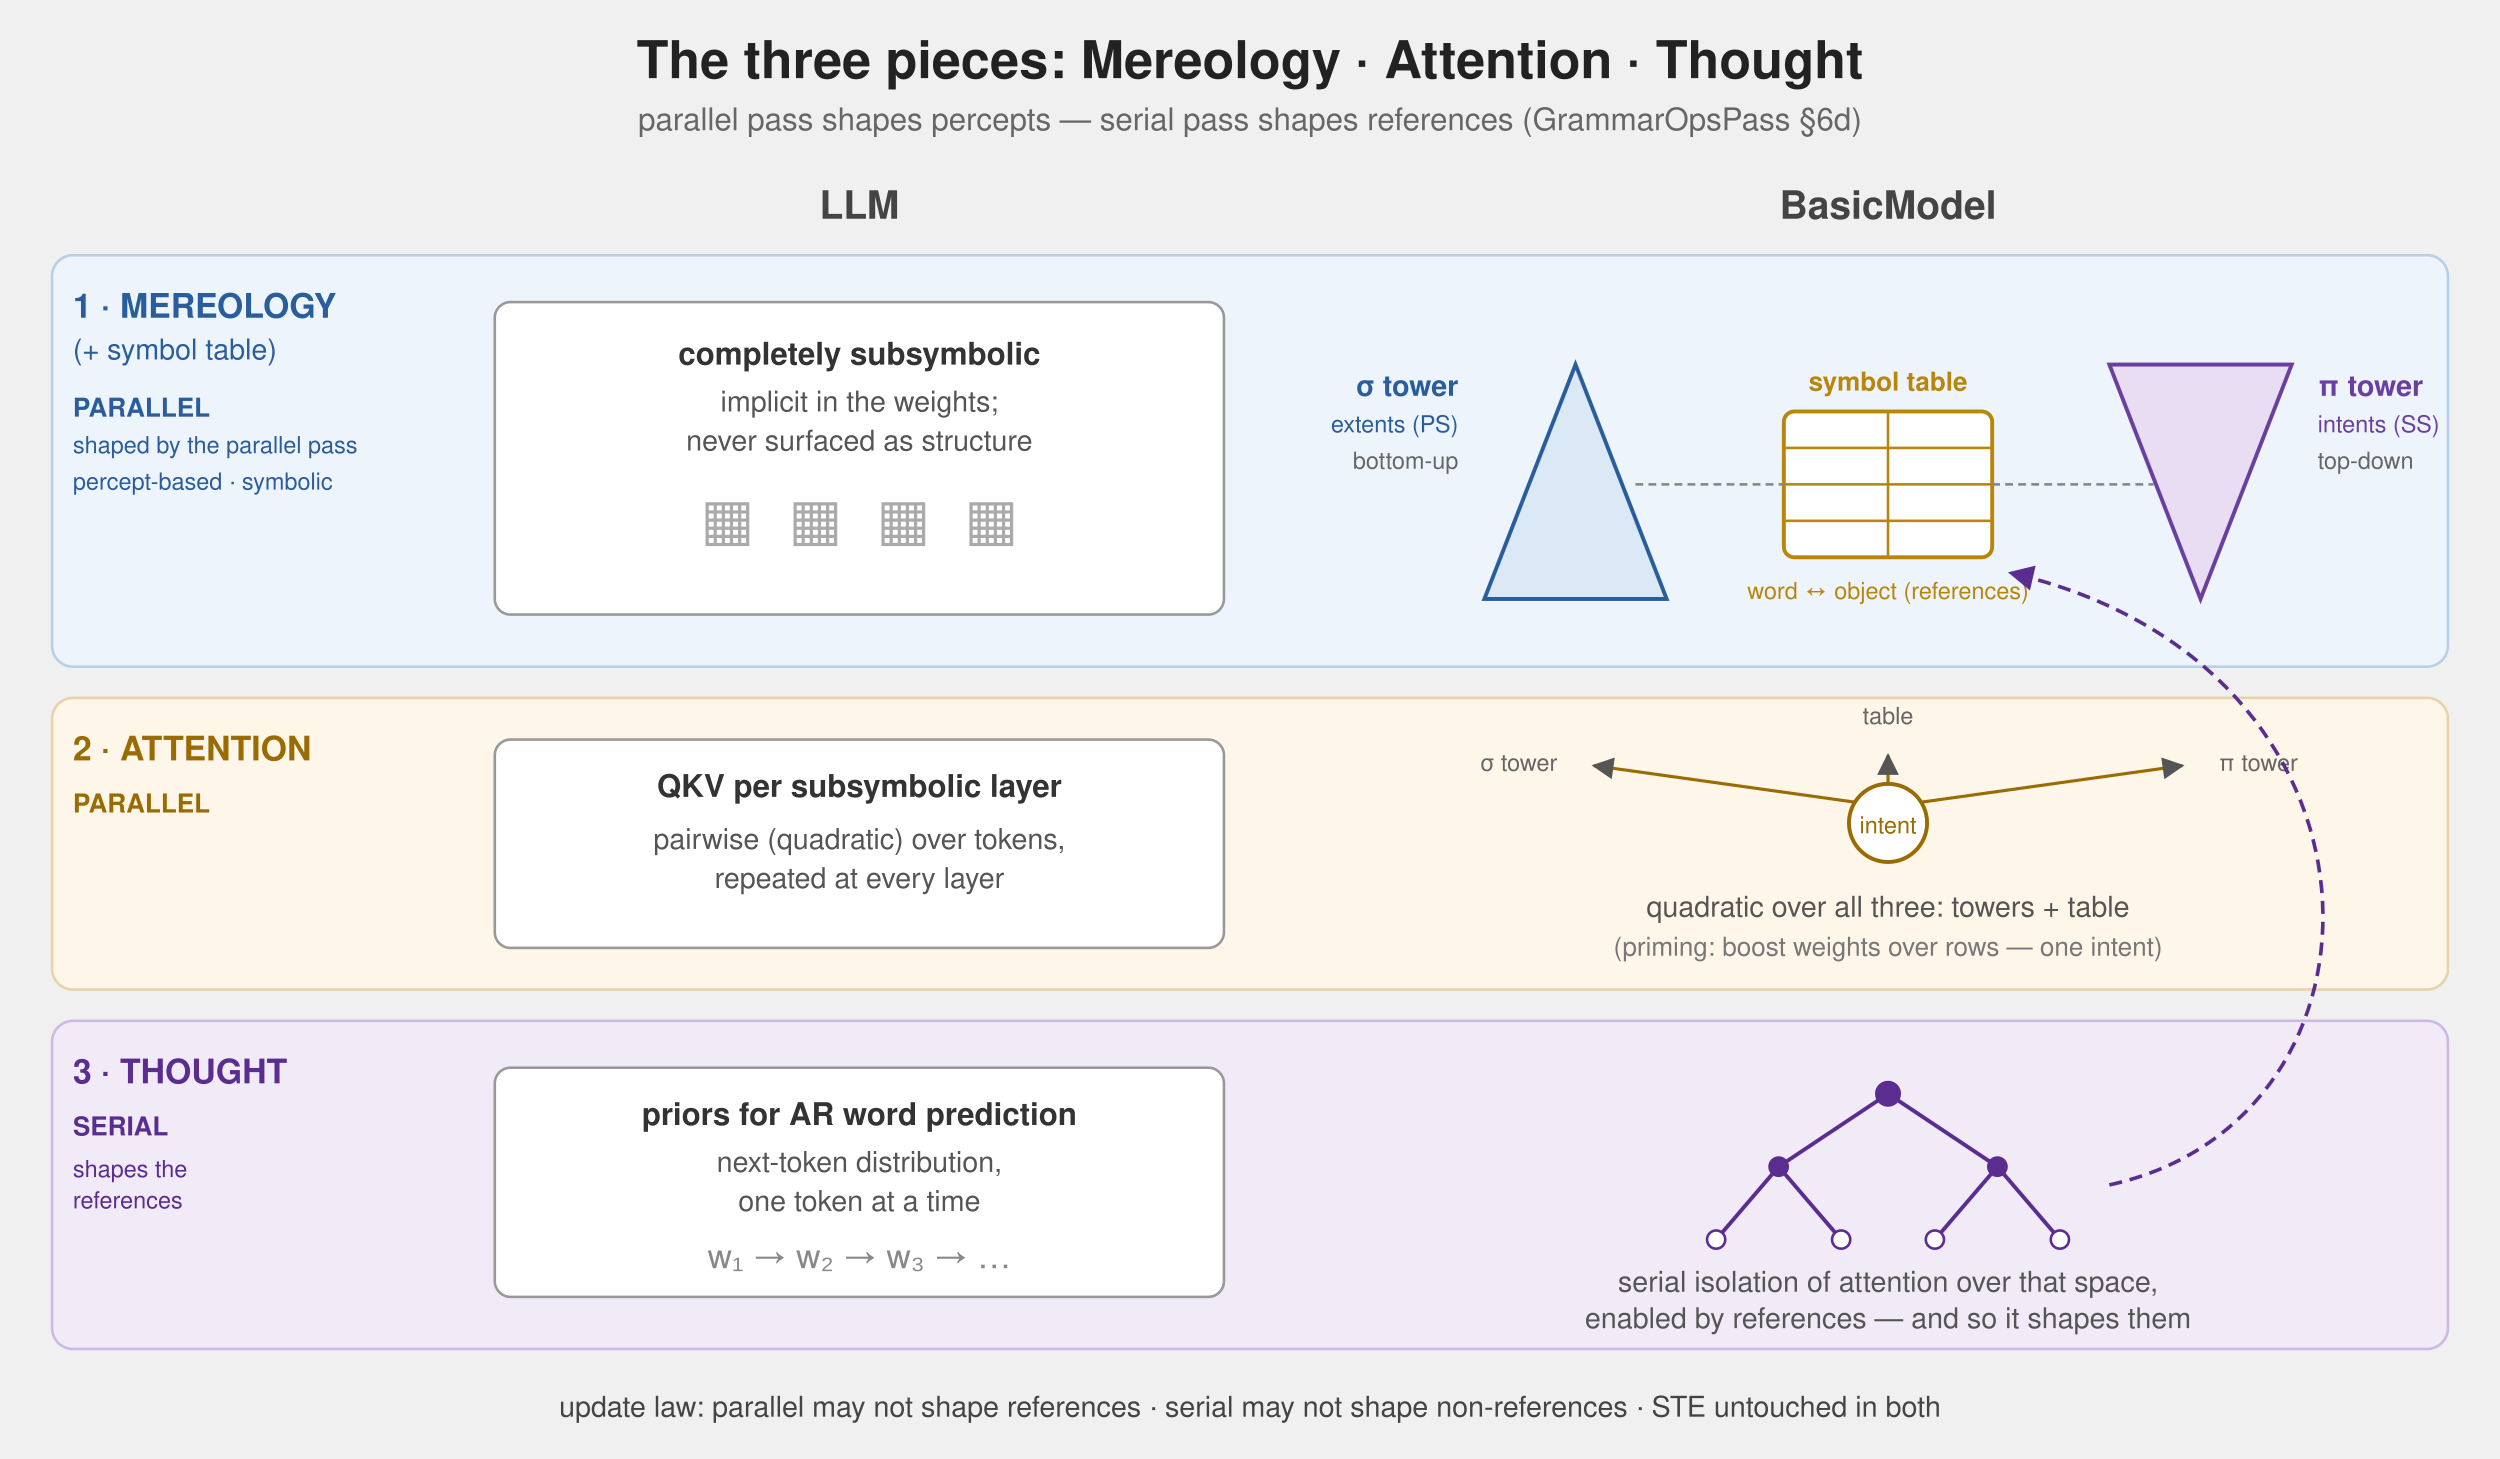
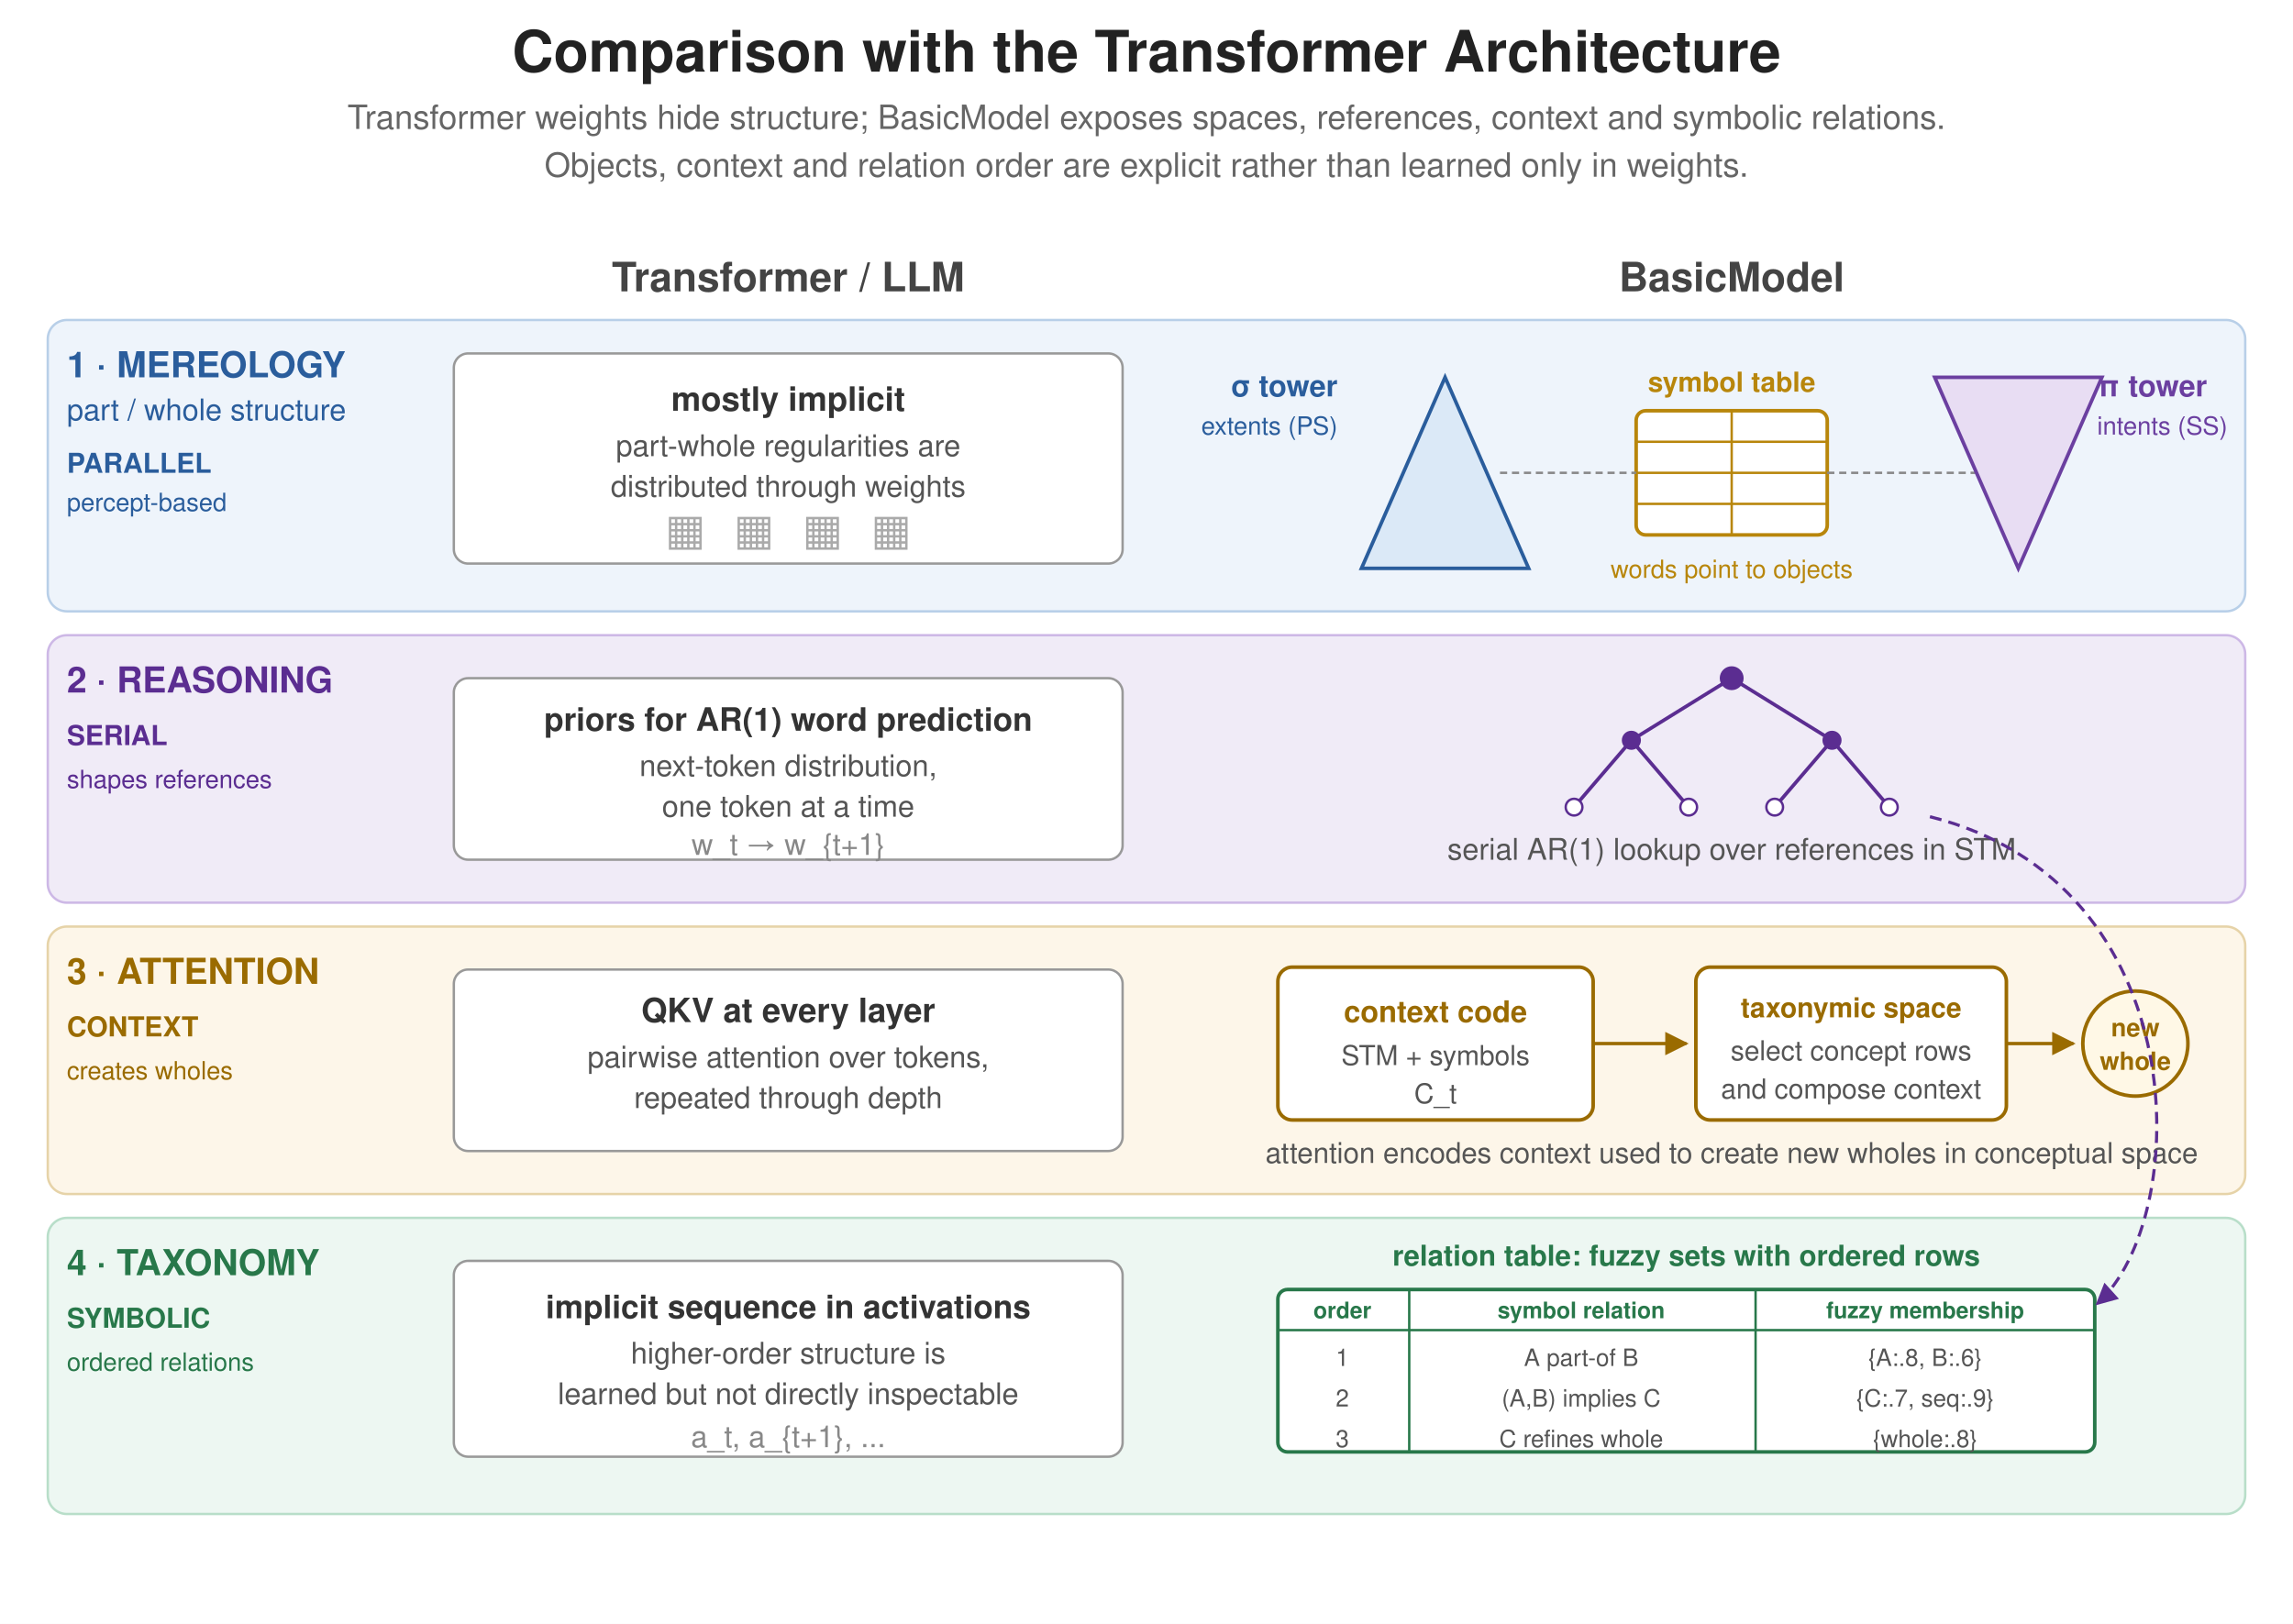
- <svg xmlns="http://www.w3.org/2000/svg" viewBox="0 0 960 560" font-family="Helvetica, Arial, sans-serif">
+ <svg xmlns="http://www.w3.org/2000/svg" viewBox="0 0 960 680" font-family="Helvetica, Arial, sans-serif">
  <defs>
    <marker id="arr" viewBox="0 0 10 10" refX="9" refY="5" markerWidth="7" markerHeight="7" orient="auto-start-reverse">
      <path d="M 0 0 L 10 5 L 0 10 z" fill="#555" />
    </marker>
    <marker id="arrP" viewBox="0 0 10 10" refX="9" refY="5" markerWidth="7" markerHeight="7" orient="auto-start-reverse">
      <path d="M 0 0 L 10 5 L 0 10 z" fill="#5b2d91" />
    </marker>
+     <marker id="arrA" viewBox="0 0 10 10" refX="9" refY="5" markerWidth="7" markerHeight="7" orient="auto-start-reverse">
+       <path d="M 0 0 L 10 5 L 0 10 z" fill="#9a6b00" />
+     </marker>
  </defs>
-   <text x="480" y="30" text-anchor="middle" font-size="20" font-weight="bold" fill="#222">The three pieces: Mereology · Attention · Thought</text>
-   <text x="480" y="50" text-anchor="middle" font-size="12" fill="#666">parallel pass shapes percepts — serial pass shapes references (GrammarOpsPass §6d)</text>
-   <text x="330" y="84" text-anchor="middle" font-size="15" font-weight="bold" fill="#444">LLM</text>
-   <text x="725" y="84" text-anchor="middle" font-size="15" font-weight="bold" fill="#444">BasicModel</text>
-   <rect x="20" y="98" width="920" height="158" rx="8" fill="#eef4fb" stroke="#b8cfe8" />
-   <text x="28" y="122" font-size="13" font-weight="bold" fill="#2a5d9c">1 · MEREOLOGY</text>
-   <text x="28" y="138" font-size="11" fill="#2a5d9c">(+ symbol table)</text>
-   <text x="28" y="160" font-size="10" font-weight="bold" fill="#2a5d9c">PARALLEL</text>
-   <text x="28" y="174" font-size="9" fill="#2a5d9c">shaped by the parallel pass</text>
-   <text x="28" y="188" font-size="9" fill="#2a5d9c">percept-based · symbolic</text>
-   <rect x="190" y="116" width="280" height="120" rx="6" fill="#fff" stroke="#999" />
-   <text x="330" y="140" text-anchor="middle" font-size="12" font-weight="bold" fill="#333">completely subsymbolic</text>
-   <text x="330" y="158" text-anchor="middle" font-size="11" fill="#555">implicit in the weights;</text>
-   <text x="330" y="173" text-anchor="middle" font-size="11" fill="#555">never surfaced as structure</text>
-   <text x="330" y="207" text-anchor="middle" font-size="22" fill="#aaa" letter-spacing="3">▦ ▦ ▦ ▦</text>
-   <text x="560" y="152" text-anchor="end" font-size="11" font-weight="bold" fill="#2a5d9c">σ tower</text>
-   <text x="560" y="166" text-anchor="end" font-size="9" fill="#2a5d9c">extents (PS)</text>
-   <text x="560" y="180" text-anchor="end" font-size="9" fill="#666">bottom-up</text>
-   <path d="M 570 230 L 640 230 L 605 140 Z" fill="#dbe9f7" stroke="#2a5d9c" stroke-width="1.5" />
-   <text x="725" y="150" text-anchor="middle" font-size="10" font-weight="bold" fill="#b8860b">symbol table</text>
-   <rect x="685" y="158" width="80" height="56" rx="4" fill="#fff" stroke="#b8860b" stroke-width="1.5" />
-   <line x1="685" y1="172" x2="765" y2="172" stroke="#b8860b" />
-   <line x1="685" y1="186" x2="765" y2="186" stroke="#b8860b" />
-   <line x1="685" y1="200" x2="765" y2="200" stroke="#b8860b" />
-   <line x1="725" y1="158" x2="725" y2="214" stroke="#b8860b" />
-   <text x="725" y="230" text-anchor="middle" font-size="9" fill="#b8860b">word ↔ object (references)</text>
-   <line x1="628" y1="186" x2="685" y2="186" stroke="#888" stroke-dasharray="3,2" />
-   <line x1="765" y1="186" x2="827" y2="186" stroke="#888" stroke-dasharray="3,2" />
-   <path d="M 810 140 L 880 140 L 845 230 Z" fill="#e8ddf3" stroke="#6b3fa0" stroke-width="1.5" />
-   <text x="890" y="152" text-anchor="start" font-size="11" font-weight="bold" fill="#6b3fa0">π tower</text>
-   <text x="890" y="166" text-anchor="start" font-size="9" fill="#6b3fa0">intents (SS)</text>
-   <text x="890" y="180" text-anchor="start" font-size="9" fill="#666">top-down</text>
-   <rect x="20" y="268" width="920" height="112" rx="8" fill="#fdf6e9" stroke="#e6d3a8" />
-   <text x="28" y="292" font-size="13" font-weight="bold" fill="#9a6b00">2 · ATTENTION</text>
-   <text x="28" y="312" font-size="10" font-weight="bold" fill="#9a6b00">PARALLEL</text>
-   <rect x="190" y="284" width="280" height="80" rx="6" fill="#fff" stroke="#999" />
-   <text x="330" y="306" text-anchor="middle" font-size="12" font-weight="bold" fill="#333">QKV per subsymbolic layer</text>
-   <text x="330" y="326" text-anchor="middle" font-size="11" fill="#555">pairwise (quadratic) over tokens,</text>
-   <text x="330" y="341" text-anchor="middle" font-size="11" fill="#555">repeated at every layer</text>
-   <text x="598" y="296" text-anchor="end" font-size="9" fill="#666">σ tower</text>
-   <text x="725" y="278" text-anchor="middle" font-size="9" fill="#666">table</text>
-   <text x="852" y="296" text-anchor="start" font-size="9" fill="#666">π tower</text>
-   <circle cx="725" cy="316" r="15" fill="#fff" stroke="#9a6b00" stroke-width="1.5" />
-   <text x="725" y="320" text-anchor="middle" font-size="9" fill="#9a6b00">intent</text>
-   <line x1="712" y1="308" x2="612" y2="294" stroke="#9a6b00" stroke-width="1.2" marker-end="url(#arr)" />
-   <line x1="738" y1="308" x2="838" y2="294" stroke="#9a6b00" stroke-width="1.2" marker-end="url(#arr)" />
-   <line x1="725" y1="301" x2="725" y2="290" stroke="#9a6b00" stroke-width="1.2" marker-end="url(#arr)" />
-   <text x="725" y="352" text-anchor="middle" font-size="11" fill="#555">quadratic over all three: towers + table</text>
-   <text x="725" y="367" text-anchor="middle" font-size="10" fill="#777">(priming: boost weights over rows — one intent)</text>
-   <rect x="20" y="392" width="920" height="126" rx="8" fill="#f0ebf7" stroke="#cdb8e6" />
-   <text x="28" y="416" font-size="13" font-weight="bold" fill="#5b2d91">3 · THOUGHT</text>
-   <text x="28" y="436" font-size="10" font-weight="bold" fill="#5b2d91">SERIAL</text>
-   <text x="28" y="452" font-size="9" fill="#5b2d91">shapes the</text>
-   <text x="28" y="464" font-size="9" fill="#5b2d91">references</text>
-   <rect x="190" y="410" width="280" height="88" rx="6" fill="#fff" stroke="#999" />
-   <text x="330" y="432" text-anchor="middle" font-size="12" font-weight="bold" fill="#333">priors for AR word prediction</text>
-   <text x="330" y="450" text-anchor="middle" font-size="11" fill="#555">next-token distribution,</text>
-   <text x="330" y="465" text-anchor="middle" font-size="11" fill="#555">one token at a time</text>
-   <text x="330" y="487" text-anchor="middle" font-size="13" fill="#888">w₁ → w₂ → w₃ → …</text>
-   <line x1="725" y1="420" x2="683" y2="448" stroke="#5b2d91" stroke-width="1.5" />
-   <line x1="725" y1="420" x2="767" y2="448" stroke="#5b2d91" stroke-width="1.5" />
-   <line x1="683" y1="448" x2="659" y2="476" stroke="#5b2d91" stroke-width="1.5" />
-   <line x1="683" y1="448" x2="707" y2="476" stroke="#5b2d91" stroke-width="1.5" />
-   <line x1="767" y1="448" x2="743" y2="476" stroke="#5b2d91" stroke-width="1.5" />
-   <line x1="767" y1="448" x2="791" y2="476" stroke="#5b2d91" stroke-width="1.5" />
-   <circle cx="725" cy="420" r="5" fill="#5b2d91" />
-   <circle cx="683" cy="448" r="4" fill="#5b2d91" />
-   <circle cx="767" cy="448" r="4" fill="#5b2d91" />
-   <circle cx="659" cy="476" r="3.5" fill="#fff" stroke="#5b2d91" />
-   <circle cx="707" cy="476" r="3.5" fill="#fff" stroke="#5b2d91" />
-   <circle cx="743" cy="476" r="3.5" fill="#fff" stroke="#5b2d91" />
-   <circle cx="791" cy="476" r="3.5" fill="#fff" stroke="#5b2d91" />
-   <text x="725" y="496" text-anchor="middle" font-size="11" fill="#555">serial isolation of attention over that space,</text>
-   <text x="725" y="510" text-anchor="middle" font-size="11" fill="#555">enabled by references — and so it shapes them</text>
-   <path d="M 810 455 C 925 430 925 255 772 220" fill="none" stroke="#5b2d91" stroke-width="1.4" stroke-dasharray="5,3" marker-end="url(#arrP)" />
-   <text x="480" y="544" text-anchor="middle" font-size="11" fill="#444">update law: parallel may not shape references · serial may not shape non-references · STE untouched in both</text>
+   <rect width="960" height="680" fill="#ffffff" />
+   <text x="480" y="30" text-anchor="middle" font-size="24" font-weight="bold" fill="#222">Comparison with the Transformer Architecture</text>
+   <text x="480" y="54" text-anchor="middle" font-size="14" fill="#666">Transformer weights hide structure; BasicModel exposes spaces, references, context and symbolic relations.</text>
+   <text x="480" y="74" text-anchor="middle" font-size="14" fill="#666">Objects, context and relation order are explicit rather than learned only in weights.</text>
+   <g transform="translate(0 40)">
+     <text x="330" y="82" text-anchor="middle" font-size="17" font-weight="bold" fill="#444">Transformer / LLM</text>
+     <text x="725" y="82" text-anchor="middle" font-size="17" font-weight="bold" fill="#444">BasicModel</text>
+     <rect x="20" y="94" width="920" height="122" rx="8" fill="#eef4fb" stroke="#b8cfe8" />
+     <text x="28" y="118" font-size="15" font-weight="bold" fill="#2a5d9c">1 · MEREOLOGY</text>
+     <text x="28" y="136" font-size="12.5" fill="#2a5d9c">part / whole structure</text>
+     <text x="28" y="158" font-size="11.5" font-weight="bold" fill="#2a5d9c">PARALLEL</text>
+     <text x="28" y="174" font-size="10.5" fill="#2a5d9c">percept-based</text>
+     <rect x="190" y="108" width="280" height="88" rx="6" fill="#fff" stroke="#999" />
+     <text x="330" y="132" text-anchor="middle" font-size="14" font-weight="bold" fill="#333">mostly implicit</text>
+     <text x="330" y="151" text-anchor="middle" font-size="12.5" fill="#555">part-whole regularities are</text>
+     <text x="330" y="168" text-anchor="middle" font-size="12.5" fill="#555">distributed through weights</text>
+     <text x="330" y="188" text-anchor="middle" font-size="18" fill="#aaa" letter-spacing="3">▦ ▦ ▦ ▦</text>
+     <text x="560" y="126" text-anchor="end" font-size="12.5" font-weight="bold" fill="#2a5d9c">σ tower</text>
+     <text x="560" y="142" text-anchor="end" font-size="10.5" fill="#2a5d9c">extents (PS)</text>
+     <path d="M 570 198 L 640 198 L 605 118 Z" fill="#dbe9f7" stroke="#2a5d9c" stroke-width="1.5" />
+     <text x="725" y="124" text-anchor="middle" font-size="11.5" font-weight="bold" fill="#b8860b">symbol table</text>
+     <rect x="685" y="132" width="80" height="52" rx="4" fill="#fff" stroke="#b8860b" stroke-width="1.5" />
+     <line x1="685" y1="145" x2="765" y2="145" stroke="#b8860b" />
+     <line x1="685" y1="158" x2="765" y2="158" stroke="#b8860b" />
+     <line x1="685" y1="171" x2="765" y2="171" stroke="#b8860b" />
+     <line x1="725" y1="132" x2="725" y2="184" stroke="#b8860b" />
+     <text x="725" y="202" text-anchor="middle" font-size="10.5" fill="#b8860b">words point to objects</text>
+     <line x1="628" y1="158" x2="685" y2="158" stroke="#888" stroke-dasharray="3,2" />
+     <line x1="765" y1="158" x2="827" y2="158" stroke="#888" stroke-dasharray="3,2" />
+     <path d="M 810 118 L 880 118 L 845 198 Z" fill="#e8ddf3" stroke="#6b3fa0" stroke-width="1.5" />
+     <text x="878" y="126" text-anchor="start" font-size="12.5" font-weight="bold" fill="#6b3fa0">π tower</text>
+     <text x="878" y="142" text-anchor="start" font-size="10.5" fill="#6b3fa0">intents (SS)</text>
+     <rect x="20" y="226" width="920" height="112" rx="8" fill="#f0ebf7" stroke="#cdb8e6" />
+     <text x="28" y="250" font-size="15" font-weight="bold" fill="#5b2d91">2 · REASONING</text>
+     <text x="28" y="272" font-size="11.5" font-weight="bold" fill="#5b2d91">SERIAL</text>
+     <text x="28" y="290" font-size="10.5" fill="#5b2d91">shapes references</text>
+     <rect x="190" y="244" width="280" height="76" rx="6" fill="#fff" stroke="#999" />
+     <text x="330" y="266" text-anchor="middle" font-size="13.5" font-weight="bold" fill="#333">priors for AR(1) word prediction</text>
+     <text x="330" y="285" text-anchor="middle" font-size="12.5" fill="#555">next-token distribution,</text>
+     <text x="330" y="302" text-anchor="middle" font-size="12.5" fill="#555">one token at a time</text>
+     <text x="330" y="318" text-anchor="middle" font-size="12.5" fill="#888">w_t → w_{t+1}</text>
+     <line x1="725" y1="244" x2="683" y2="270" stroke="#5b2d91" stroke-width="1.5" />
+     <line x1="725" y1="244" x2="767" y2="270" stroke="#5b2d91" stroke-width="1.5" />
+     <line x1="683" y1="270" x2="659" y2="298" stroke="#5b2d91" stroke-width="1.5" />
+     <line x1="683" y1="270" x2="707" y2="298" stroke="#5b2d91" stroke-width="1.5" />
+     <line x1="767" y1="270" x2="743" y2="298" stroke="#5b2d91" stroke-width="1.5" />
+     <line x1="767" y1="270" x2="791" y2="298" stroke="#5b2d91" stroke-width="1.5" />
+     <circle cx="725" cy="244" r="5" fill="#5b2d91" />
+     <circle cx="683" cy="270" r="4" fill="#5b2d91" />
+     <circle cx="767" cy="270" r="4" fill="#5b2d91" />
+     <circle cx="659" cy="298" r="3.5" fill="#fff" stroke="#5b2d91" />
+     <circle cx="707" cy="298" r="3.5" fill="#fff" stroke="#5b2d91" />
+     <circle cx="743" cy="298" r="3.5" fill="#fff" stroke="#5b2d91" />
+     <circle cx="791" cy="298" r="3.5" fill="#fff" stroke="#5b2d91" />
+     <text x="725" y="320" text-anchor="middle" font-size="12.5" fill="#555">serial AR(1) lookup over references in STM</text>
+     <rect x="20" y="348" width="920" height="112" rx="8" fill="#fdf6e9" stroke="#e6d3a8" />
+     <text x="28" y="372" font-size="15" font-weight="bold" fill="#9a6b00">3 · ATTENTION</text>
+     <text x="28" y="394" font-size="11.5" font-weight="bold" fill="#9a6b00">CONTEXT</text>
+     <text x="28" y="412" font-size="10.5" fill="#9a6b00">creates wholes</text>
+     <rect x="190" y="366" width="280" height="76" rx="6" fill="#fff" stroke="#999" />
+     <text x="330" y="388" text-anchor="middle" font-size="14" font-weight="bold" fill="#333">QKV at every layer</text>
+     <text x="330" y="407" text-anchor="middle" font-size="12.5" fill="#555">pairwise attention over tokens,</text>
+     <text x="330" y="424" text-anchor="middle" font-size="12.5" fill="#555">repeated through depth</text>
+     <rect x="535" y="365" width="132" height="64" rx="6" fill="#fff" stroke="#9a6b00" stroke-width="1.5" />
+     <text x="601" y="388" text-anchor="middle" font-size="12.5" font-weight="bold" fill="#9a6b00">context code</text>
+     <text x="601" y="406" text-anchor="middle" font-size="11.5" fill="#555">STM + symbols</text>
+     <text x="601" y="422" text-anchor="middle" font-size="11.5" fill="#555">C_t</text>
+     <line x1="667" y1="397" x2="706" y2="397" stroke="#9a6b00" stroke-width="1.4" marker-end="url(#arrA)" />
+     <rect x="710" y="365" width="130" height="64" rx="6" fill="#fff" stroke="#9a6b00" stroke-width="1.5" />
+     <text x="775" y="386" text-anchor="middle" font-size="11.5" font-weight="bold" fill="#9a6b00">taxonymic space</text>
+     <text x="775" y="404" text-anchor="middle" font-size="11.5" fill="#555">select concept rows</text>
+     <text x="775" y="420" text-anchor="middle" font-size="11.5" fill="#555">and compose context</text>
+     <line x1="840" y1="397" x2="868" y2="397" stroke="#9a6b00" stroke-width="1.4" marker-end="url(#arrA)" />
+     <circle cx="894" cy="397" r="22" fill="#fff8e6" stroke="#9a6b00" stroke-width="1.5" />
+     <text x="894" y="394" text-anchor="middle" font-size="10.5" font-weight="bold" fill="#9a6b00">new</text>
+     <text x="894" y="408" text-anchor="middle" font-size="10.5" font-weight="bold" fill="#9a6b00">whole</text>
+     <text x="725" y="447" text-anchor="middle" font-size="12" fill="#555">attention encodes context used to create new wholes in conceptual space</text>
+     <rect x="20" y="470" width="920" height="124" rx="8" fill="#edf7f2" stroke="#b8dec9" />
+     <text x="28" y="494" font-size="15" font-weight="bold" fill="#28784a">4 · TAXONOMY</text>
+     <text x="28" y="516" font-size="11.5" font-weight="bold" fill="#28784a">SYMBOLIC</text>
+     <text x="28" y="534" font-size="10.5" fill="#28784a">ordered relations</text>
+     <rect x="190" y="488" width="280" height="82" rx="6" fill="#fff" stroke="#999" />
+     <text x="330" y="512" text-anchor="middle" font-size="13.5" font-weight="bold" fill="#333">implicit sequence in activations</text>
+     <text x="330" y="531" text-anchor="middle" font-size="12.5" fill="#555">higher-order structure is</text>
+     <text x="330" y="548" text-anchor="middle" font-size="12.5" fill="#555">learned but not directly inspectable</text>
+     <text x="330" y="566" text-anchor="middle" font-size="12.5" fill="#888">a_t, a_{t+1}, ...</text>
+     <text x="706" y="490" text-anchor="middle" font-size="12" font-weight="bold" fill="#28784a">relation table: fuzzy sets with ordered rows</text>
+     <rect x="535" y="500" width="342" height="68" rx="4" fill="#fff" stroke="#28784a" stroke-width="1.5" />
+     <line x1="535" y1="517" x2="877" y2="517" stroke="#28784a" />
+     <line x1="590" y1="500" x2="590" y2="568" stroke="#28784a" />
+     <line x1="735" y1="500" x2="735" y2="568" stroke="#28784a" />
+     <text x="562" y="512" text-anchor="middle" font-size="9.5" font-weight="bold" fill="#28784a">order</text>
+     <text x="662" y="512" text-anchor="middle" font-size="9.5" font-weight="bold" fill="#28784a">symbol relation</text>
+     <text x="806" y="512" text-anchor="middle" font-size="9.5" font-weight="bold" fill="#28784a">fuzzy membership</text>
+     <text x="562" y="532" text-anchor="middle" font-size="10" fill="#555">1</text>
+     <text x="662" y="532" text-anchor="middle" font-size="10" fill="#555">A part-of B</text>
+     <text x="806" y="532" text-anchor="middle" font-size="10" fill="#555">{A:.8, B:.6}</text>
+     <text x="562" y="549" text-anchor="middle" font-size="10" fill="#555">2</text>
+     <text x="662" y="549" text-anchor="middle" font-size="10" fill="#555">(A,B) implies C</text>
+     <text x="806" y="549" text-anchor="middle" font-size="10" fill="#555">{C:.7, seq:.9}</text>
+     <text x="562" y="566" text-anchor="middle" font-size="10" fill="#555">3</text>
+     <text x="662" y="566" text-anchor="middle" font-size="10" fill="#555">C refines whole</text>
+     <text x="806" y="566" text-anchor="middle" font-size="10" fill="#555">{whole:.8}</text>
+     <path d="M 808 302 C 920 330 918 470 878 506" fill="none" stroke="#5b2d91" stroke-width="1.3" stroke-dasharray="5,3" marker-end="url(#arrP)" />
+   </g>
</svg>
